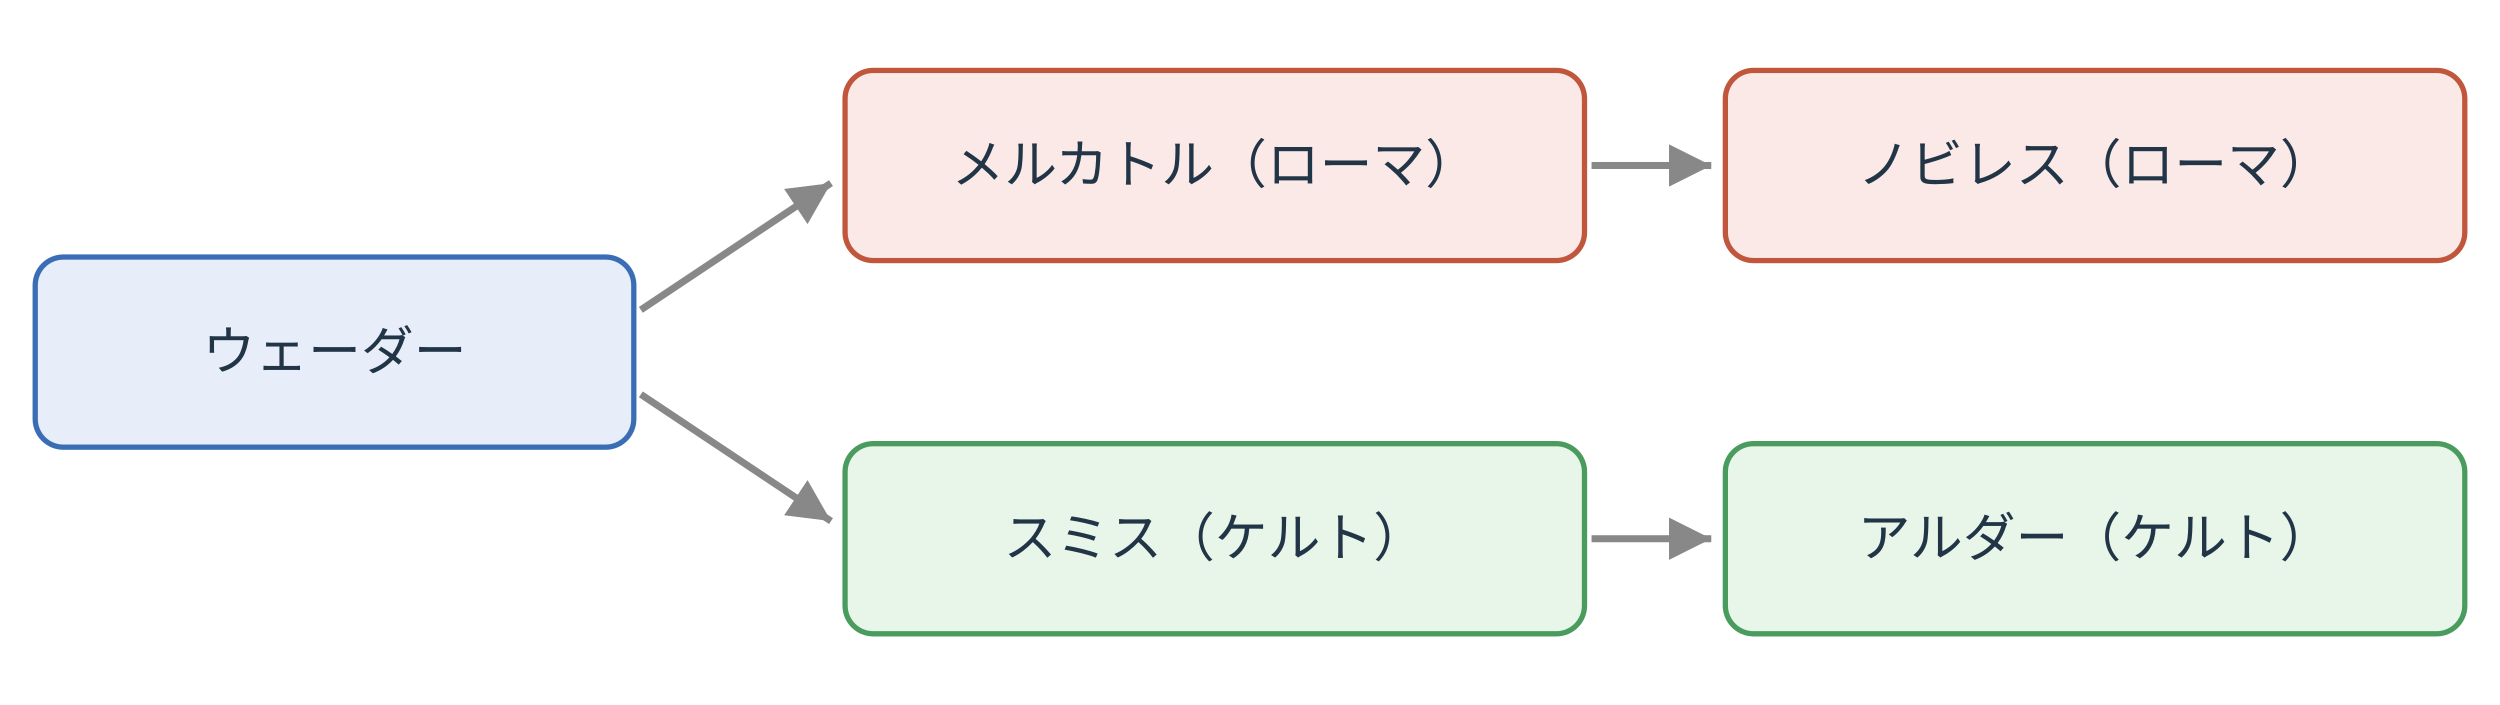
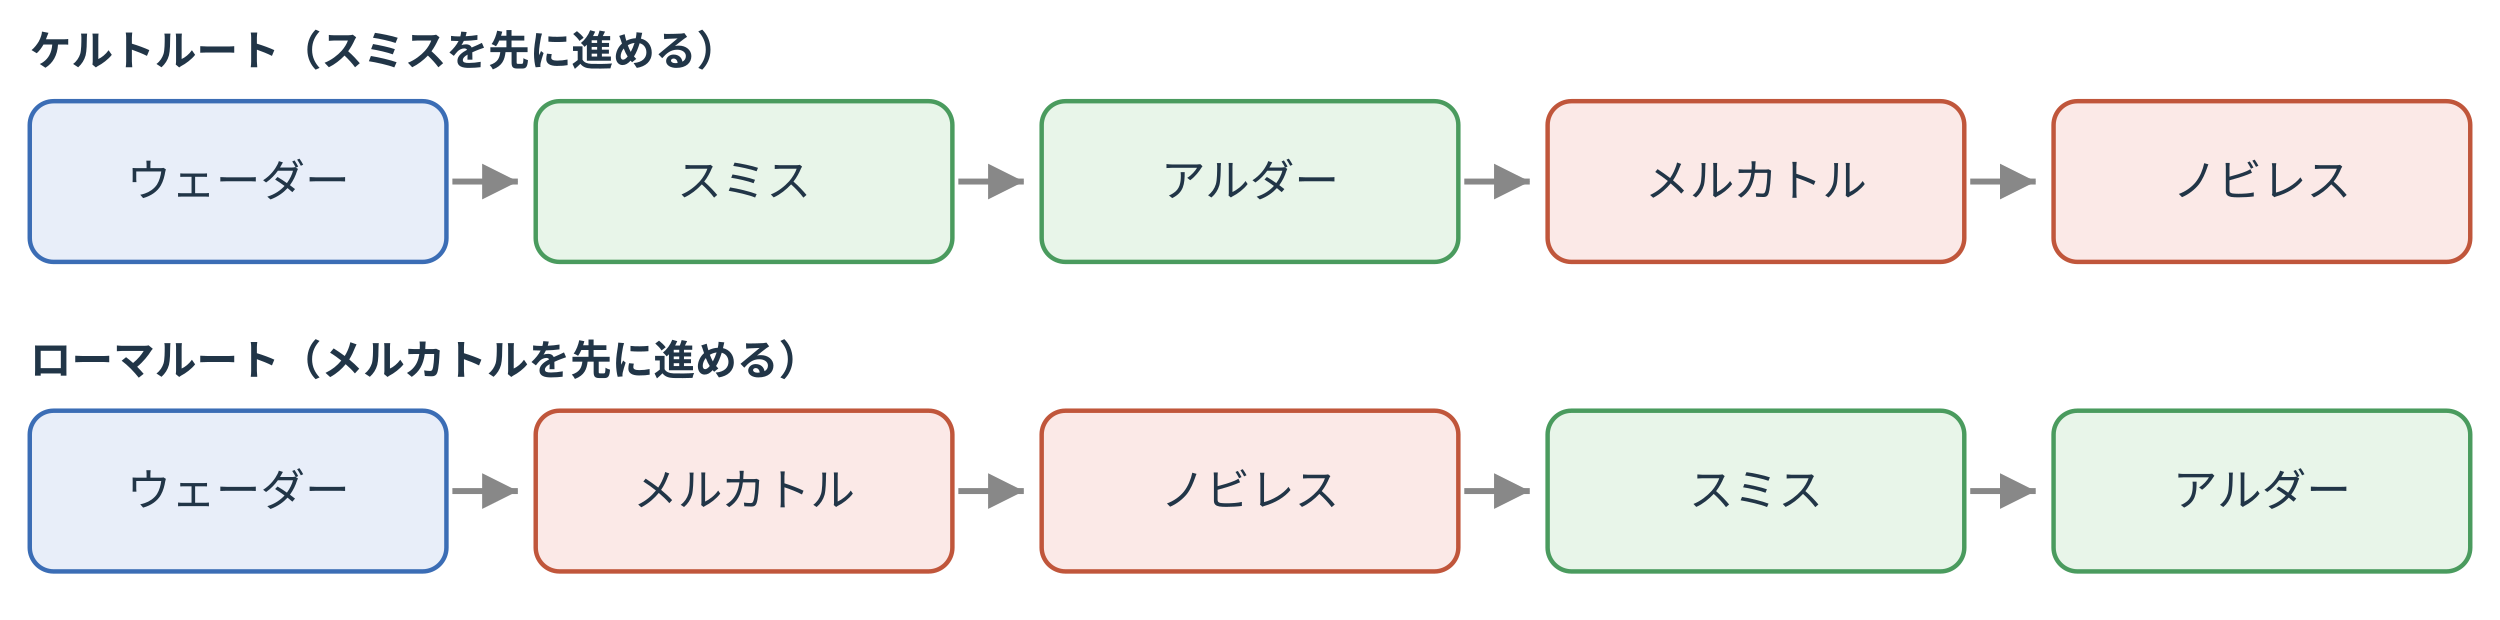
- <svg xmlns="http://www.w3.org/2000/svg" viewBox="0 0 710 200" width="710" height="200" font-family="sans-serif">
+ <svg xmlns="http://www.w3.org/2000/svg" viewBox="0 0 840 208" width="840" height="208" font-family="sans-serif">
  <defs>
    <marker id="arrow" markerWidth="8" markerHeight="8" refX="6" refY="3" orient="auto">
      <path d="M0,0 L6,3 L0,6 Z" fill="#888888" />
    </marker>
  </defs>
-   <rect x="10" y="73" width="170" height="54" rx="8" fill="#e8eef9" stroke="#3b6db5" stroke-width="1.5" />
-   <text x="95" y="105" text-anchor="middle" font-size="15" fill="#213547">ウェーダー</text>
-   <rect x="240" y="20" width="210" height="54" rx="8" fill="#fbe9e7" stroke="#c0563b" stroke-width="1.5" />
-   <text x="345" y="52" text-anchor="middle" font-size="15" fill="#213547">メルカトル（ローマ）</text>
-   <rect x="490" y="20" width="210" height="54" rx="8" fill="#fbe9e7" stroke="#c0563b" stroke-width="1.5" />
-   <text x="595" y="52" text-anchor="middle" font-size="15" fill="#213547">ノビレス（ローマ）</text>
-   <rect x="240" y="126" width="210" height="54" rx="8" fill="#e8f5e9" stroke="#4a9b5e" stroke-width="1.5" />
-   <text x="345" y="158" text-anchor="middle" font-size="15" fill="#213547">スミス（ケルト）</text>
-   <rect x="490" y="126" width="210" height="54" rx="8" fill="#e8f5e9" stroke="#4a9b5e" stroke-width="1.5" />
-   <text x="595" y="158" text-anchor="middle" font-size="15" fill="#213547">アルダー（ケルト）</text>
-   <line x1="182" y1="88" x2="236" y2="52" stroke="#888888" stroke-width="2" marker-end="url(#arrow)" />
-   <line x1="182" y1="112" x2="236" y2="148" stroke="#888888" stroke-width="2" marker-end="url(#arrow)" />
-   <line x1="452" y1="47" x2="486" y2="47" stroke="#888888" stroke-width="2" marker-end="url(#arrow)" />
-   <line x1="452" y1="153" x2="486" y2="153" stroke="#888888" stroke-width="2" marker-end="url(#arrow)" />
+   <text x="10" y="22" font-size="14" font-weight="bold" fill="#213547">ケルトルート（スミスを先に進める）</text>
+   <rect x="10" y="34" width="140" height="54" rx="8" fill="#e8eef9" stroke="#3b6db5" stroke-width="1.5" />
+   <text x="80" y="66" text-anchor="middle" font-size="15" fill="#213547">ウェーダー</text>
+   <line x1="152" y1="61" x2="174" y2="61" stroke="#888888" stroke-width="2" marker-end="url(#arrow)" />
+   <rect x="180" y="34" width="140" height="54" rx="8" fill="#e8f5e9" stroke="#4a9b5e" stroke-width="1.5" />
+   <text x="250" y="66" text-anchor="middle" font-size="15" fill="#213547">スミス</text>
+   <line x1="322" y1="61" x2="344" y2="61" stroke="#888888" stroke-width="2" marker-end="url(#arrow)" />
+   <rect x="350" y="34" width="140" height="54" rx="8" fill="#e8f5e9" stroke="#4a9b5e" stroke-width="1.5" />
+   <text x="420" y="66" text-anchor="middle" font-size="15" fill="#213547">アルダー</text>
+   <line x1="492" y1="61" x2="514" y2="61" stroke="#888888" stroke-width="2" marker-end="url(#arrow)" />
+   <rect x="520" y="34" width="140" height="54" rx="8" fill="#fbe9e7" stroke="#c0563b" stroke-width="1.5" />
+   <text x="590" y="66" text-anchor="middle" font-size="15" fill="#213547">メルカトル</text>
+   <line x1="662" y1="61" x2="684" y2="61" stroke="#888888" stroke-width="2" marker-end="url(#arrow)" />
+   <rect x="690" y="34" width="140" height="54" rx="8" fill="#fbe9e7" stroke="#c0563b" stroke-width="1.5" />
+   <text x="760" y="66" text-anchor="middle" font-size="15" fill="#213547">ノビレス</text>
+   <text x="10" y="126" font-size="14" font-weight="bold" fill="#213547">ローマルート（メルカトルを先に進める）</text>
+   <rect x="10" y="138" width="140" height="54" rx="8" fill="#e8eef9" stroke="#3b6db5" stroke-width="1.5" />
+   <text x="80" y="170" text-anchor="middle" font-size="15" fill="#213547">ウェーダー</text>
+   <line x1="152" y1="165" x2="174" y2="165" stroke="#888888" stroke-width="2" marker-end="url(#arrow)" />
+   <rect x="180" y="138" width="140" height="54" rx="8" fill="#fbe9e7" stroke="#c0563b" stroke-width="1.5" />
+   <text x="250" y="170" text-anchor="middle" font-size="15" fill="#213547">メルカトル</text>
+   <line x1="322" y1="165" x2="344" y2="165" stroke="#888888" stroke-width="2" marker-end="url(#arrow)" />
+   <rect x="350" y="138" width="140" height="54" rx="8" fill="#fbe9e7" stroke="#c0563b" stroke-width="1.5" />
+   <text x="420" y="170" text-anchor="middle" font-size="15" fill="#213547">ノビレス</text>
+   <line x1="492" y1="165" x2="514" y2="165" stroke="#888888" stroke-width="2" marker-end="url(#arrow)" />
+   <rect x="520" y="138" width="140" height="54" rx="8" fill="#e8f5e9" stroke="#4a9b5e" stroke-width="1.5" />
+   <text x="590" y="170" text-anchor="middle" font-size="15" fill="#213547">スミス</text>
+   <line x1="662" y1="165" x2="684" y2="165" stroke="#888888" stroke-width="2" marker-end="url(#arrow)" />
+   <rect x="690" y="138" width="140" height="54" rx="8" fill="#e8f5e9" stroke="#4a9b5e" stroke-width="1.5" />
+   <text x="760" y="170" text-anchor="middle" font-size="15" fill="#213547">アルダー</text>
</svg>
